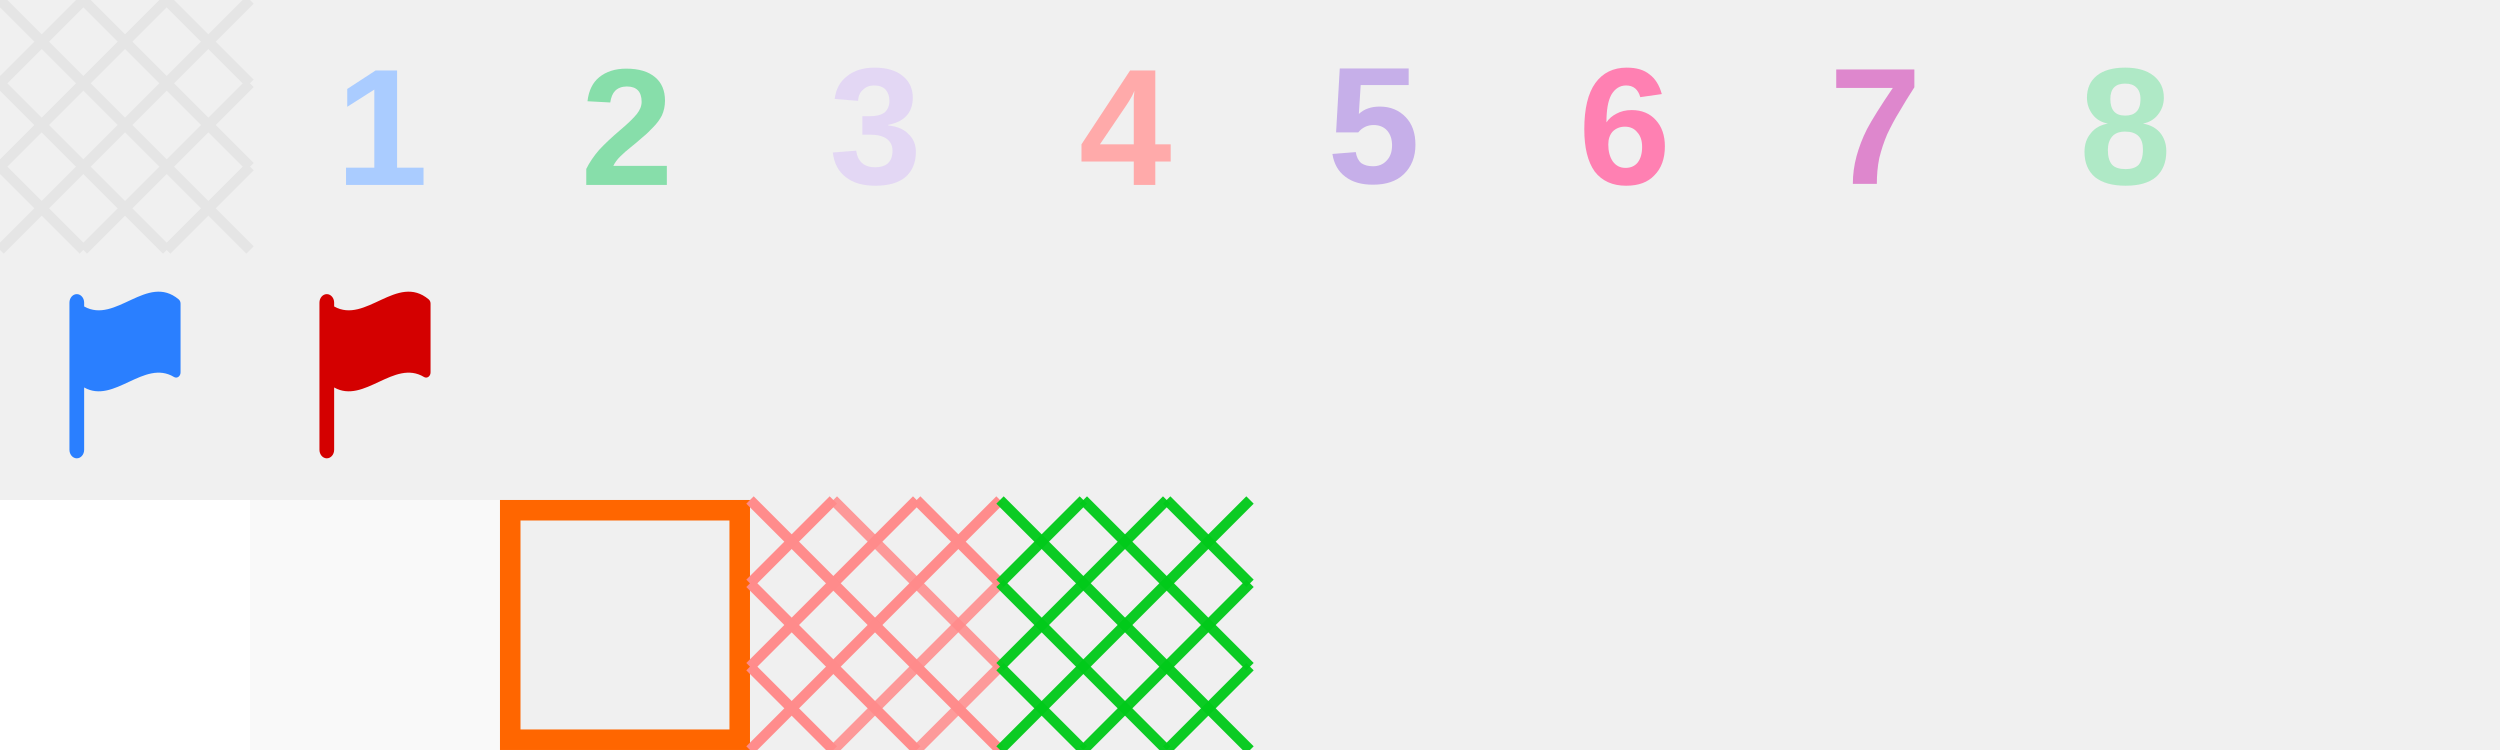
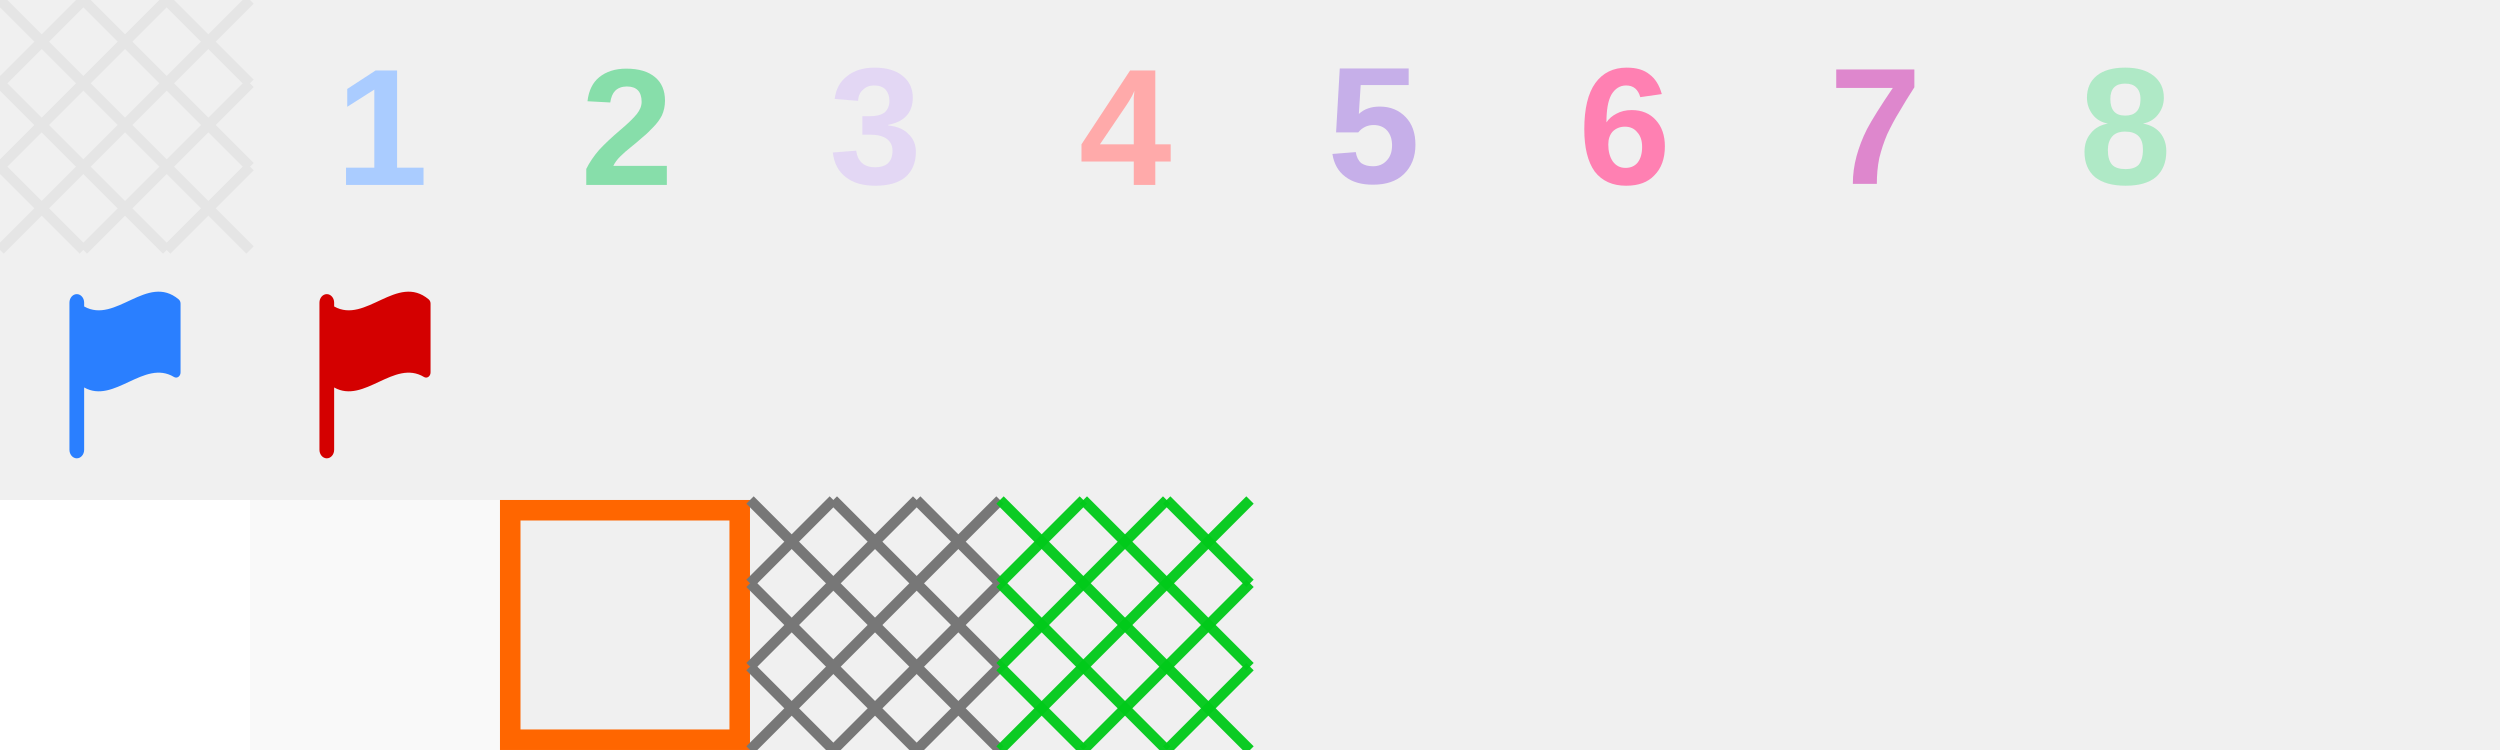
<svg xmlns="http://www.w3.org/2000/svg" width="240" height="72" viewBox="0 0 63.5 19.05" version="1.1" id="svg8">
  <defs id="defs2" />
  <g id="layer1">
    <g transform="matrix(0.00741253,0,0,0.00861615,1.354012,7.408336)" id="g1571" style="fill:#2a7fff">
      <path style="fill:#2a7fff" id="path1569" d="m 429.666,22.73 c -108,-77.849 -215.982,73.553 -323.981,20.898 V 32.427 C 105.685,18.516 94.399,7.23 80.489,7.23 66.579,7.23 55.295,18.516 55.295,32.427 V 466.13 c 0,13.909 11.284,25.195 25.194,25.195 13.91,0 25.196,-11.286 25.196,-25.195 V 282.395 c 102.651,50.03 205.304,-84.264 307.973,-30.821 4.739,2.477 10.433,2.313 15.007,-0.477 4.578,-2.771 7.367,-7.725 7.367,-13.09 0,-67.612 0,-135.228 0,-202.859 -10e-4,-4.903 -2.382,-9.548 -6.366,-12.418 z" />
    </g>
    <rect style="opacity:0;fill:#ff00ff;fill-opacity:1;stroke:none;stroke-width:0.265;stroke-miterlimit:4;stroke-dasharray:none;stroke-opacity:1;paint-order:markers fill stroke" id="rect1609" width="6.35" height="6.35" x="12.7" y="6.35" />
    <rect style="opacity:1;fill:#ffffff;fill-opacity:1;stroke:none;stroke-width:0.454;stroke-miterlimit:4;stroke-dasharray:none;stroke-opacity:1;paint-order:markers fill stroke" id="rect1611" width="6.35" height="6.35" x="1.3933727e-08" y="12.7" />
    <rect y="12.7" x="6.35" height="6.35" width="6.35" id="rect1613" style="opacity:1;fill:#f9f9f9;fill-opacity:1;stroke:none;stroke-width:0.454;stroke-miterlimit:4;stroke-dasharray:none;stroke-opacity:1;paint-order:markers fill stroke" />
    <rect style="opacity:1;fill:none;fill-opacity:1;stroke:#ff6600;stroke-width:0.521;stroke-miterlimit:4;stroke-dasharray:none;stroke-opacity:1;paint-order:markers fill stroke" id="rect1615" width="5.829" height="5.829" x="12.96" y="12.96" />
    <text xml:space="preserve" style="font-size:3.175px;line-height:1.25;font-family:sans-serif;stroke-width:0.265" x="8.731" y="3.175" id="text1623">
      <tspan id="tspan1621" x="8.731" y="3.175" style="stroke-width:0.265" />
    </text>
    <text transform="translate(-0.250114,0.3803383)" id="text1627" y="4.316" x="8.775" style="font-size:4.233px;line-height:1.25;font-family:sans-serif;fill:#aaccff;stroke-width:0.265;" xml:space="preserve">
      <tspan style="font-style:normal;font-variant:normal;font-weight:bold;font-stretch:normal;font-size:4.233px;font-family:Arial;-inkscape-font-specification:'Arial Bold';fill:#aaccff;stroke-width:0.265;" y="4.316" x="8.775" id="tspan1625">1</tspan>
    </text>
    <text transform="translate(-0.2808612,0.3803383)" xml:space="preserve" style="font-size:4.233px;line-height:1.25;font-family:sans-serif;fill:#87deaa;stroke-width:0.265;" x="15.032" y="4.316" id="text1631">
      <tspan id="tspan1629" x="15.032" y="4.316" style="font-style:normal;font-variant:normal;font-weight:bold;font-stretch:normal;font-size:4.233px;font-family:Arial;-inkscape-font-specification:'Arial Bold';fill:#87deaa;stroke-width:0.265;">2</tspan>
    </text>
    <text transform="translate(-0.2914542,0.3738788)" id="text1635" y="4.297" x="21.351" style="font-size:4.233px;line-height:1.25;font-family:sans-serif;fill:#e3d7f4;stroke-width:0.265;" xml:space="preserve">
      <tspan style="font-style:normal;font-variant:normal;font-weight:bold;font-stretch:normal;font-size:4.233px;font-family:Arial;-inkscape-font-specification:'Arial Bold';fill:#e3d7f4;stroke-width:0.265;" y="4.297" x="21.351" id="tspan1633">3</tspan>
    </text>
    <text transform="translate(-0.291971,0.3803383)" xml:space="preserve" style="font-size:4.233px;line-height:1.25;font-family:sans-serif;fill:#ffaaaa;stroke-width:0.265;" x="27.699" y="4.316" id="text1639">
      <tspan id="tspan1637" x="27.699" y="4.316" style="font-style:normal;font-variant:normal;font-weight:bold;font-stretch:normal;font-size:4.233px;font-family:Arial;-inkscape-font-specification:'Arial Bold';fill:#ffaaaa;stroke-width:0.265;">4</tspan>
    </text>
    <text transform="translate(-0.3017923,0.367161)" id="text1643" y="4.276" x="34.02" style="font-size:4.233px;line-height:1.25;font-family:sans-serif;fill:#c6afe9;stroke-width:0.265;" xml:space="preserve">
      <tspan style="font-style:normal;font-variant:normal;font-weight:bold;font-stretch:normal;font-size:4.233px;font-family:Arial;-inkscape-font-specification:'Arial Bold';fill:#c6afe9;stroke-width:0.265;" y="4.276" x="34.02" id="tspan1641">5</tspan>
    </text>
    <text transform="translate(-0.2979151,0.3738788)" xml:space="preserve" style="font-size:4.233px;line-height:1.25;font-family:sans-serif;fill:#ff80b2;stroke-width:0.265;" x="40.381" y="4.297" id="text1647">
      <tspan id="tspan1645" x="40.381" y="4.297" style="font-style:normal;font-variant:normal;font-weight:bold;font-stretch:normal;font-size:4.233px;font-family:Arial;-inkscape-font-specification:'Arial Bold';fill:#ff80b2;stroke-width:0.265;">6</tspan>
    </text>
    <text transform="translate(-0.2932643,0.3736206)" id="text1651" y="4.296" x="46.745" style="font-size:4.233px;line-height:1.25;font-family:sans-serif;fill:#de87cd;stroke-width:0.265;" xml:space="preserve">
      <tspan style="font-style:normal;font-variant:normal;font-weight:bold;font-stretch:normal;font-size:4.233px;font-family:Arial;-inkscape-font-specification:'Arial Bold';fill:#de87cd;stroke-width:0.265;" y="4.296" x="46.745" id="tspan1649">7</tspan>
    </text>
    <text transform="translate(-0.2919709,0.3736206)" xml:space="preserve" style="font-size:4.233px;line-height:1.25;font-family:sans-serif;fill:#afe9c6;stroke-width:0.265;" x="53.099" y="4.296" id="text1655">
      <tspan id="tspan1653" x="53.099" y="4.296" style="font-style:normal;font-variant:normal;font-weight:bold;font-stretch:normal;font-size:4.233px;font-family:Arial;-inkscape-font-specification:'Arial Bold';fill:#afe9c6;stroke-width:0.265;">8</tspan>
    </text>
    <g style="fill:#d40000" id="g870" transform="matrix(0.00741253,0,0,0.00861615,7.704012,7.408336)">
      <path style="fill:#d40000" d="m 429.666,22.73 c -108,-77.849 -215.982,73.553 -323.981,20.898 V 32.427 C 105.685,18.516 94.399,7.23 80.489,7.23 66.579,7.23 55.295,18.516 55.295,32.427 V 466.13 c 0,13.909 11.284,25.195 25.194,25.195 13.91,0 25.196,-11.286 25.196,-25.195 V 282.395 c 102.651,50.03 205.304,-84.264 307.973,-30.821 4.739,2.477 10.433,2.313 15.007,-0.477 4.578,-2.771 7.367,-7.725 7.367,-13.09 0,-67.612 0,-135.228 0,-202.859 -10e-4,-4.903 -2.382,-9.548 -6.366,-12.418 z" id="path868" />
    </g>
    <path transform="scale(0.2645833)" id="path2890" d="M 0,8 8,0" style="fill:none;stroke:#e5e5e5;stroke-width:1px;stroke-linecap:butt;stroke-linejoin:miter;stroke-opacity:1" />
    <path transform="scale(0.2645833)" id="path2892" d="M 0,16 16,0" style="fill:none;stroke:#e5e5e5;stroke-width:1px;stroke-linecap:butt;stroke-linejoin:miter;stroke-opacity:1" />
    <path transform="scale(0.2645833)" id="path2894" d="M 0,24 24,0" style="fill:none;stroke:#e5e5e5;stroke-width:1px;stroke-linecap:butt;stroke-linejoin:miter;stroke-opacity:1" />
    <path transform="scale(0.2645833)" id="path2896" d="M 8,24 24,8" style="fill:none;stroke:#e5e5e5;stroke-width:1px;stroke-linecap:butt;stroke-linejoin:miter;stroke-opacity:1" />
    <path transform="scale(0.2645833)" id="path2898" d="m 16,24 8,-8" style="fill:none;stroke:#e5e5e5;stroke-width:1px;stroke-linecap:butt;stroke-linejoin:miter;stroke-opacity:1" />
    <path transform="scale(0.2645833)" id="path2900" d="M 0,0 24,24" style="fill:none;stroke:#e5e5e5;stroke-width:1px;stroke-linecap:butt;stroke-linejoin:miter;stroke-opacity:1" />
    <path transform="scale(0.2645833)" id="path2902" d="M 0,8 16,24" style="fill:none;stroke:#e5e5e5;stroke-width:1px;stroke-linecap:butt;stroke-linejoin:miter;stroke-opacity:1" />
    <path transform="scale(0.2645833)" id="path2904" d="m 0,16 8,8" style="fill:none;stroke:#e5e5e5;stroke-width:1px;stroke-linecap:butt;stroke-linejoin:miter;stroke-opacity:1" />
    <path transform="scale(0.2645833)" id="path2906" d="M 8,0 24,16" style="fill:none;stroke:#e5e5e5;stroke-width:1px;stroke-linecap:butt;stroke-linejoin:miter;stroke-opacity:1" />
    <path transform="scale(0.2645833)" id="path2908" d="m 16,0 8,8" style="fill:none;stroke:#e5e5e5;stroke-width:1px;stroke-linecap:butt;stroke-linejoin:miter;stroke-opacity:1" />
-     <path transform="scale(0.2645833)" id="path2954" d="m 72,56 8,-8" style="fill:#ffd5d5;stroke:#ff8b8b;stroke-width:1px;stroke-linecap:butt;stroke-linejoin:miter;stroke-opacity:0.988" />
-     <path transform="scale(0.2645833)" id="path2958" d="M 72,64 88,48" style="fill:none;stroke:#ff8b8b;stroke-width:1px;stroke-linecap:butt;stroke-linejoin:miter;stroke-opacity:0.988" />
-     <path transform="scale(0.2645833)" id="path2960" d="M 72,72 96,48" style="fill:none;stroke:#ff8b8b;stroke-width:1px;stroke-linecap:butt;stroke-linejoin:miter;stroke-opacity:0.988" />
-     <path transform="scale(0.2645833)" id="path2962" d="M 80,72 96,56" style="fill:none;stroke:#ff8a8a;stroke-width:1px;stroke-linecap:butt;stroke-linejoin:miter;stroke-opacity:0.867" />
-     <path transform="scale(0.2645833)" id="path2964" d="m 88,72 8,-8" style="fill:none;stroke:#ff8b8b;stroke-width:1px;stroke-linecap:butt;stroke-linejoin:miter;stroke-opacity:0.851" />
-     <path transform="scale(0.2645833)" id="path2966" d="M 72,48 96,72" style="fill:none;stroke:#ff8b8b;stroke-width:1px;stroke-linecap:butt;stroke-linejoin:miter;stroke-opacity:0.988" />
-     <path transform="scale(0.2645833)" id="path2968" d="M 80,48 96,64" style="fill:none;stroke:#ff8a8a;stroke-width:1px;stroke-linecap:butt;stroke-linejoin:miter;stroke-opacity:0.867" />
-     <path transform="scale(0.2645833)" id="path2970" d="m 88,48 8,8" style="fill:none;stroke:#ff8b8b;stroke-width:1px;stroke-linecap:butt;stroke-linejoin:miter;stroke-opacity:0.988" />
-     <path transform="scale(0.2645833)" id="path2972" d="M 72,56 88,72" style="fill:none;stroke:#ff8b8b;stroke-width:1px;stroke-linecap:butt;stroke-linejoin:miter;stroke-opacity:0.988" />
-     <path transform="scale(0.2645833)" id="path2974" d="m 72,64 8,8" style="fill:none;stroke:#ff8b8b;stroke-width:1px;stroke-linecap:butt;stroke-linejoin:miter;stroke-opacity:1" />
+     <path transform="scale(0.2645833)" id="path2954" d="m 72,56 8,-8" style="fill:#ffd5d5;stroke:#777777;stroke-width:1px;stroke-linecap:butt;stroke-linejoin:miter;stroke-opacity:1" />
+     <path transform="scale(0.2645833)" id="path2958" d="M 72,64 88,48" style="fill:none;stroke:#777777;stroke-width:1px;stroke-linecap:butt;stroke-linejoin:miter;stroke-opacity:1" />
+     <path transform="scale(0.2645833)" id="path2960" d="M 72,72 96,48" style="fill:none;stroke:#777777;stroke-width:1px;stroke-linecap:butt;stroke-linejoin:miter;stroke-opacity:1" />
+     <path transform="scale(0.2645833)" id="path2962" d="M 80,72 96,56" style="fill:none;stroke:#777777;stroke-width:1px;stroke-linecap:butt;stroke-linejoin:miter;stroke-opacity:1" />
+     <path transform="scale(0.2645833)" id="path2964" d="m 88,72 8,-8" style="fill:none;stroke:#777777;stroke-width:1px;stroke-linecap:butt;stroke-linejoin:miter;stroke-opacity:1" />
+     <path transform="scale(0.2645833)" id="path2966" d="M 72,48 96,72" style="fill:none;stroke:#777777;stroke-width:1px;stroke-linecap:butt;stroke-linejoin:miter;stroke-opacity:1" />
+     <path transform="scale(0.2645833)" id="path2968" d="M 80,48 96,64" style="fill:none;stroke:#777777;stroke-width:1px;stroke-linecap:butt;stroke-linejoin:miter;stroke-opacity:1" />
+     <path transform="scale(0.2645833)" id="path2970" d="m 88,48 8,8" style="fill:none;stroke:#777777;stroke-width:1px;stroke-linecap:butt;stroke-linejoin:miter;stroke-opacity:1" />
+     <path transform="scale(0.2645833)" id="path2972" d="M 72,56 88,72" style="fill:none;stroke:#777777;stroke-width:1px;stroke-linecap:butt;stroke-linejoin:miter;stroke-opacity:1" />
+     <path transform="scale(0.2645833)" id="path2974" d="m 72,64 8,8" style="fill:none;stroke:#777777;stroke-width:1px;stroke-linecap:butt;stroke-linejoin:miter;stroke-opacity:1" />
    <path style="fill:#ffd5d5;stroke:#00ca1a;stroke-width:1px;stroke-linecap:butt;stroke-linejoin:miter;stroke-opacity:0.951" d="m 72,56 8,-8" id="path2976" transform="matrix(0.2645833,0,0,0.2645833,6.35,0)" />
    <path style="fill:none;stroke:#00ca1a;stroke-width:1px;stroke-linecap:butt;stroke-linejoin:miter;stroke-opacity:0.951" d="M 72,64 88,48" id="path2978" transform="matrix(0.2645833,0,0,0.2645833,6.35,0)" />
    <path style="fill:none;stroke:#00ca1a;stroke-width:1px;stroke-linecap:butt;stroke-linejoin:miter;stroke-opacity:0.951" d="M 72,72 96,48" id="path2980" transform="matrix(0.2645833,0,0,0.2645833,6.35,0)" />
    <path style="fill:none;stroke:#00ca1a;stroke-width:1px;stroke-linecap:butt;stroke-linejoin:miter;stroke-opacity:0.951" d="M 80,72 96,56" id="path2982" transform="matrix(0.2645833,0,0,0.2645833,6.35,0)" />
    <path style="fill:none;stroke:#00ca1a;stroke-width:1px;stroke-linecap:butt;stroke-linejoin:miter;stroke-opacity:0.951" d="m 88,72 8,-8" id="path2984" transform="matrix(0.2645833,0,0,0.2645833,6.35,0)" />
    <path style="fill:none;stroke:#00ca1a;stroke-width:1px;stroke-linecap:butt;stroke-linejoin:miter;stroke-opacity:0.951" d="M 72,48 96,72" id="path2986" transform="matrix(0.2645833,0,0,0.2645833,6.35,0)" />
    <path style="fill:none;stroke:#00ca1a;stroke-width:1px;stroke-linecap:butt;stroke-linejoin:miter;stroke-opacity:0.951" d="M 80,48 96,64" id="path2988" transform="matrix(0.2645833,0,0,0.2645833,6.35,0)" />
    <path style="fill:none;stroke:#00ca1a;stroke-width:1px;stroke-linecap:butt;stroke-linejoin:miter;stroke-opacity:0.951" d="m 88,48 8,8" id="path2990" transform="matrix(0.2645833,0,0,0.2645833,6.35,0)" />
    <path style="fill:none;stroke:#00ca1a;stroke-width:1px;stroke-linecap:butt;stroke-linejoin:miter;stroke-opacity:0.951" d="M 72,56 88,72" id="path2992" transform="matrix(0.2645833,0,0,0.2645833,6.35,0)" />
    <path style="fill:none;stroke:#00ca1a;stroke-width:1px;stroke-linecap:butt;stroke-linejoin:miter;stroke-opacity:0.951" d="m 72,64 8,8" id="path2994" transform="matrix(0.2645833,0,0,0.2645833,6.35,0)" />
  </g>
</svg>
